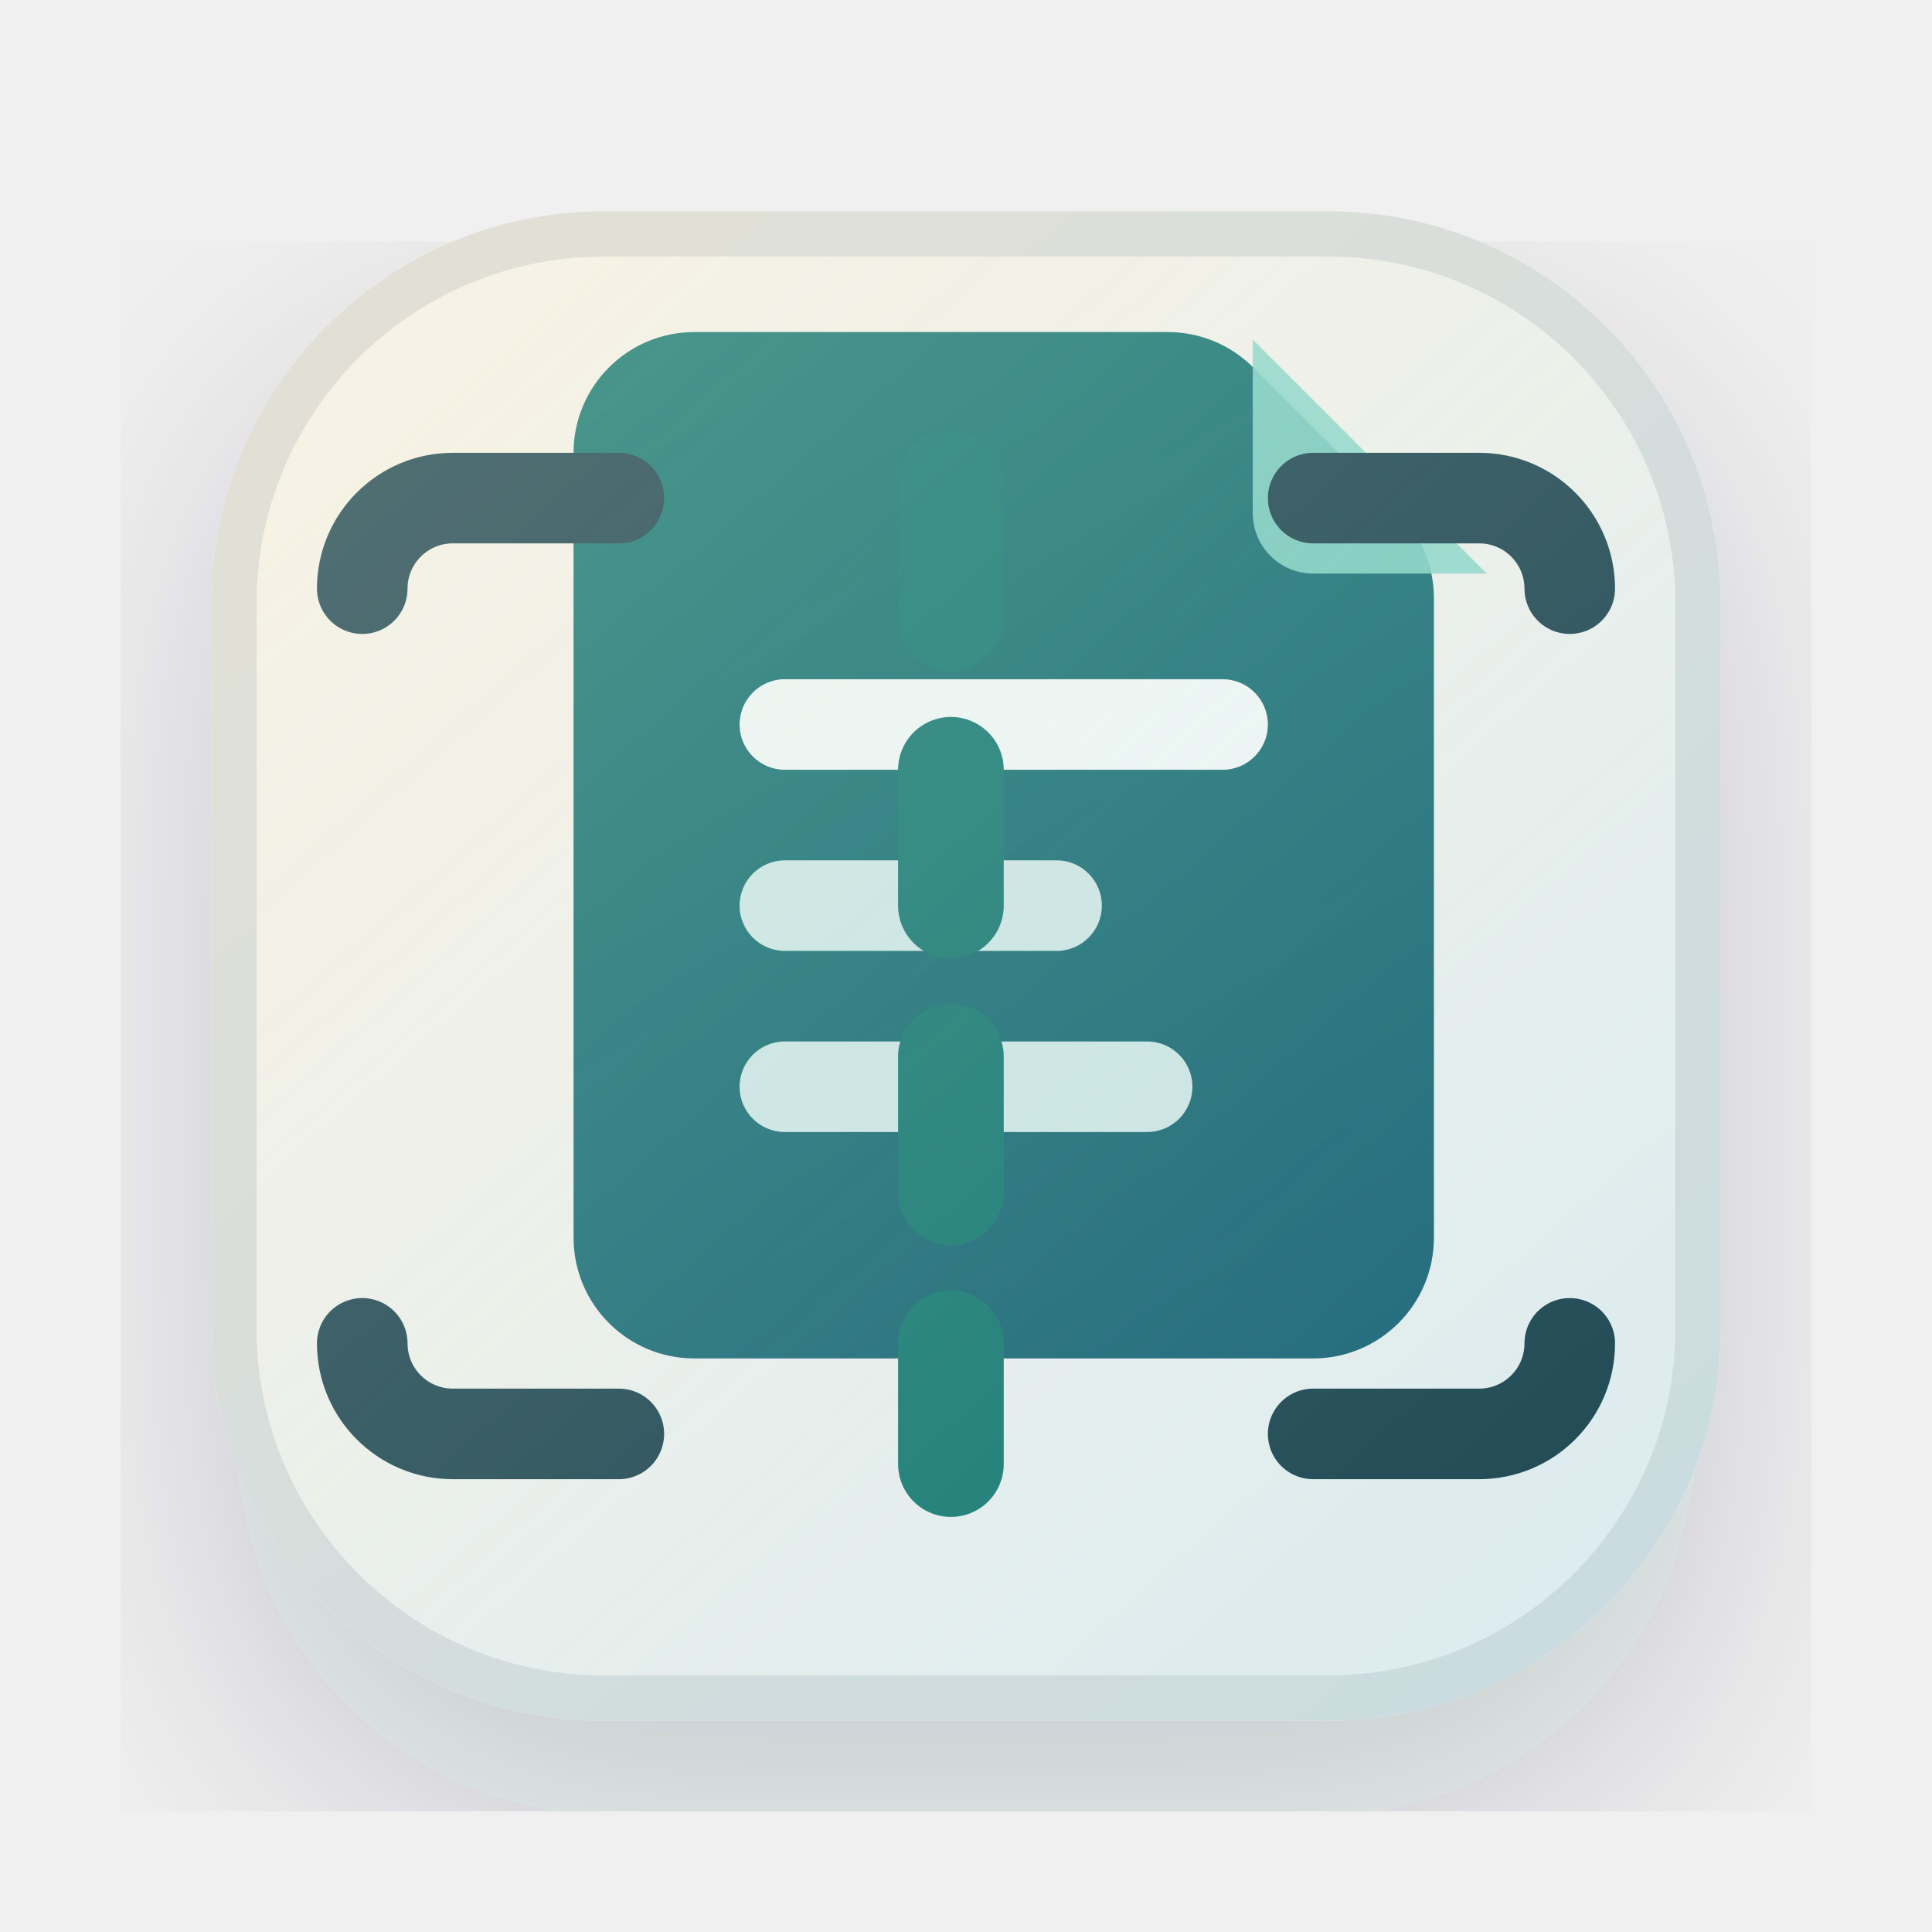
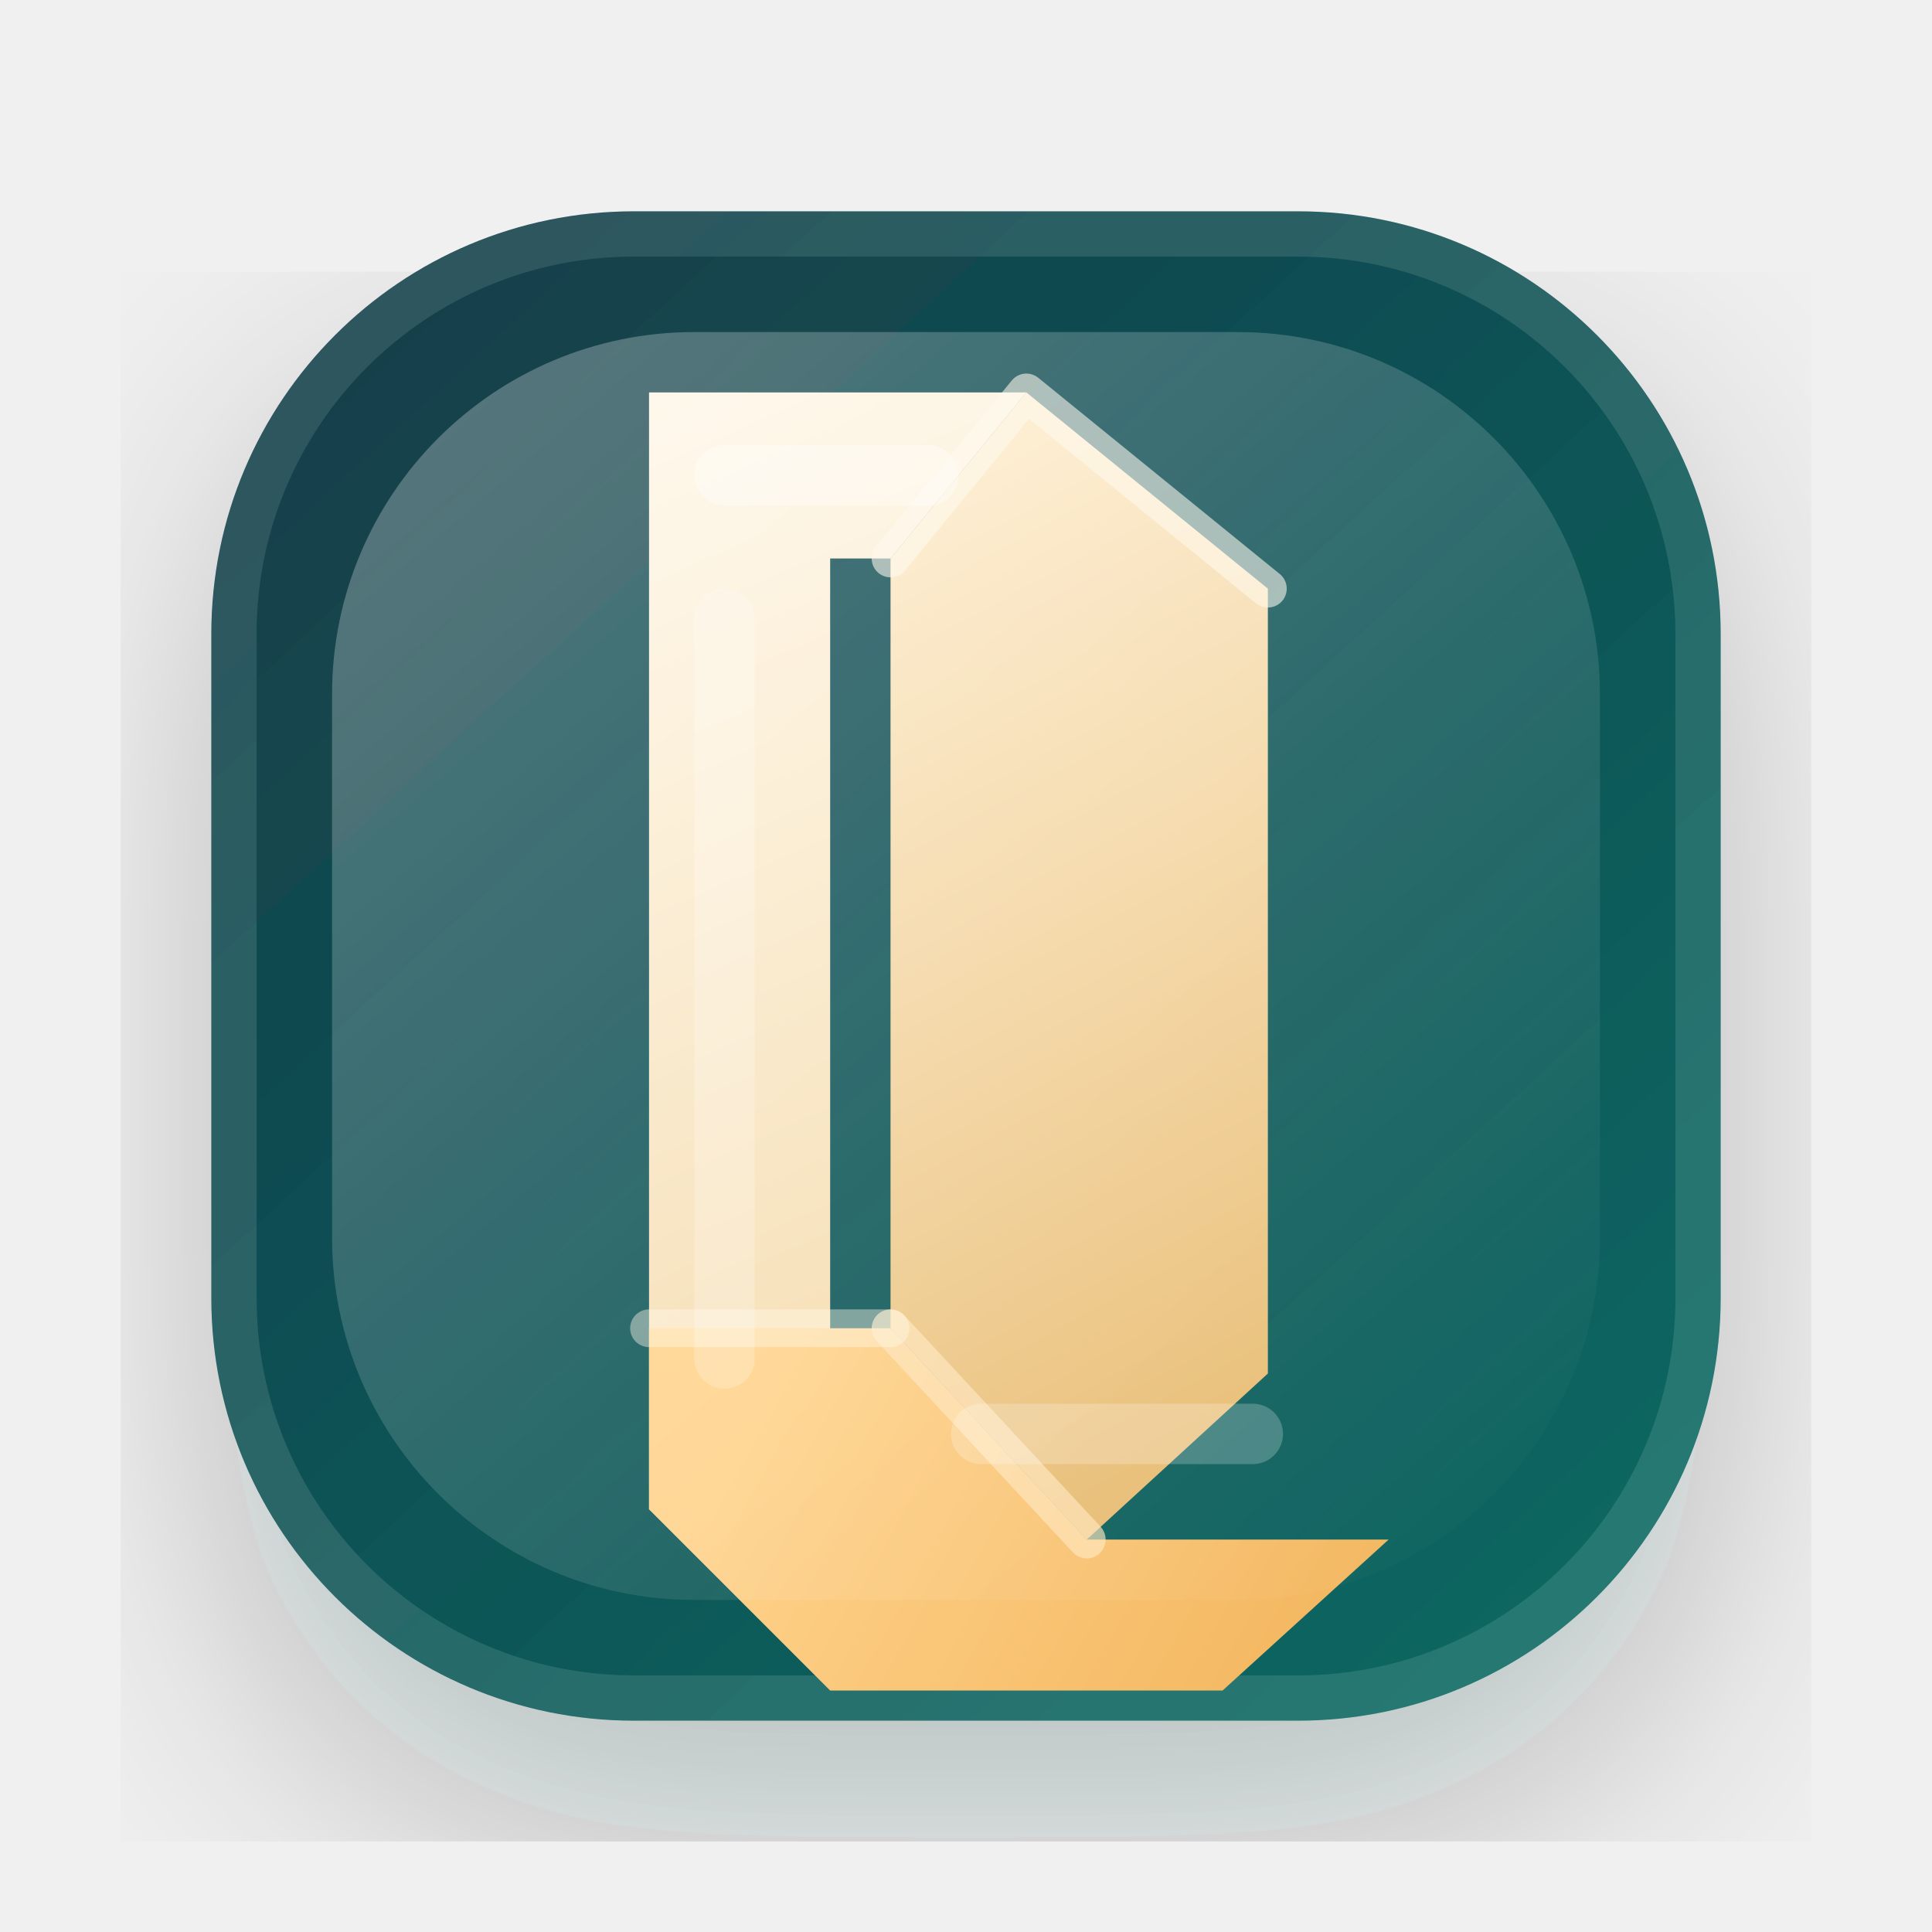
<svg xmlns="http://www.w3.org/2000/svg" width="128" height="128" viewBox="0 0 128 128" fill="none">
  <defs>
-     <linearGradient id="bg" x1="18" y1="10" x2="112" y2="118" gradientUnits="userSpaceOnUse">
-       <stop offset="0" stop-color="#F7F1E3" />
-       <stop offset="1" stop-color="#D7EAF0" />
+     <linearGradient id="bg" x1="18" y1="14" x2="110" y2="114" gradientUnits="userSpaceOnUse">
+       <stop offset="0" stop-color="#143C48" />
+       <stop offset="1" stop-color="#0A6A63" />
    </linearGradient>
-     <linearGradient id="ink" x1="42" y1="24" x2="89" y2="104" gradientUnits="userSpaceOnUse">
-       <stop offset="0" stop-color="#0F766E" />
-       <stop offset="1" stop-color="#155E75" />
+     <linearGradient id="paperA" x1="42" y1="22" x2="73" y2="92" gradientUnits="userSpaceOnUse">
+       <stop offset="0" stop-color="#FFF8EA" />
+       <stop offset="1" stop-color="#F4D9A8" />
    </linearGradient>
-     <linearGradient id="glow" x1="30" y1="22" x2="104" y2="106" gradientUnits="userSpaceOnUse">
-       <stop offset="0" stop-color="#FFF7E5" stop-opacity="0.9" />
-       <stop offset="1" stop-color="#FFFFFF" stop-opacity="0.15" />
+     <linearGradient id="paperB" x1="58" y1="35" x2="88" y2="91" gradientUnits="userSpaceOnUse">
+       <stop offset="0" stop-color="#FCE8C5" />
+       <stop offset="1" stop-color="#E8BD74" />
    </linearGradient>
-     <filter id="shadow" x="8" y="8" width="112" height="112" filterUnits="userSpaceOnUse" color-interpolation-filters="sRGB">
-       <feDropShadow dx="0" dy="8" stdDeviation="10" flood-color="#13313A" flood-opacity="0.18" />
+     <linearGradient id="paperC" x1="55" y1="83" x2="96" y2="106" gradientUnits="userSpaceOnUse">
+       <stop offset="0" stop-color="#FFD38C" />
+       <stop offset="1" stop-color="#F2B35A" />
+     </linearGradient>
+     <linearGradient id="glow" x1="31" y1="22" x2="97" y2="99" gradientUnits="userSpaceOnUse">
+       <stop offset="0" stop-color="#FFFFFF" stop-opacity="0.28" />
+       <stop offset="1" stop-color="#FFFFFF" stop-opacity="0.02" />
+     </linearGradient>
+     <filter id="shadow" x="8" y="10" width="112" height="112" filterUnits="userSpaceOnUse" color-interpolation-filters="sRGB">
+       <feDropShadow dx="0" dy="8" stdDeviation="10" flood-color="#08212A" flood-opacity="0.24" />
    </filter>
  </defs>
  <g filter="url(#shadow)">
-     <rect x="14" y="14" width="100" height="100" rx="26" fill="url(#bg)" />
-     <rect x="15.5" y="15.5" width="97" height="97" rx="24.5" stroke="#16303A" stroke-opacity="0.08" stroke-width="3" />
+     <rect x="14" y="14" width="100" height="100" rx="28" fill="url(#bg)" />
+     <rect x="15.5" y="15.5" width="97" height="97" rx="26.5" stroke="#E9FFF8" stroke-opacity="0.12" stroke-width="3" />
  </g>
-   <path d="M38 30C38 25.582 41.582 22 46 22H77.373C79.494 22 81.529 22.843 83.029 24.343L92.657 33.971C94.157 35.471 95 37.506 95 39.627V82C95 86.418 91.418 90 87 90H46C41.582 90 38 86.418 38 82V30Z" fill="url(#ink)" />
-   <path d="M83 22.5V34C83 36.209 84.791 38 87 38H98.5" fill="#82D3C6" fill-opacity="0.88" />
-   <rect x="49" y="45" width="35" height="6" rx="3" fill="#F4FBFA" fill-opacity="0.95" />
-   <rect x="49" y="57" width="24" height="6" rx="3" fill="#D9F1EE" fill-opacity="0.9" />
-   <rect x="49" y="69" width="30" height="6" rx="3" fill="#D9F1EE" fill-opacity="0.9" />
-   <path d="M63 32V97" stroke="#0F766E" stroke-width="7" stroke-linecap="round" stroke-dasharray="9 10" />
-   <path d="M24 39C24 35.686 26.686 33 30 33H41" stroke="#17424D" stroke-width="6" stroke-linecap="round" />
-   <path d="M104 39C104 35.686 101.314 33 98 33H87" stroke="#17424D" stroke-width="6" stroke-linecap="round" />
-   <path d="M24 89C24 92.314 26.686 95 30 95H41" stroke="#17424D" stroke-width="6" stroke-linecap="round" />
-   <path d="M104 89C104 92.314 101.314 95 98 95H87" stroke="#17424D" stroke-width="6" stroke-linecap="round" />
-   <rect x="17" y="17" width="94" height="94" rx="23" fill="url(#glow)" fill-opacity="0.28" />
+   <path d="M43 26H68L59 37H55V88L43 100V26Z" fill="url(#paperA)" />
+   <path d="M68 26L84 39V91L72 102L59 88V37L68 26Z" fill="url(#paperB)" />
+   <path d="M43 88H59L72 102H92L81 112H55L43 100V88Z" fill="url(#paperC)" />
+   <path d="M59 37L68 26L84 39" stroke="#FFF8EA" stroke-opacity="0.58" stroke-width="2.5" stroke-linecap="round" stroke-linejoin="round" />
+   <path d="M59 88L72 102" stroke="#FFE7BE" stroke-opacity="0.65" stroke-width="2.5" stroke-linecap="round" stroke-linejoin="round" />
+   <path d="M43 88H59" stroke="#FFF7E6" stroke-opacity="0.42" stroke-width="2.5" stroke-linecap="round" />
+   <path d="M48 31.5H61.5" stroke="#FFFFFF" stroke-opacity="0.34" stroke-width="4" stroke-linecap="round" />
+   <path d="M48 41V90" stroke="#FFFFFF" stroke-opacity="0.23" stroke-width="4" stroke-linecap="round" />
+   <path d="M65 95H83" stroke="#FFFFFF" stroke-opacity="0.22" stroke-width="4" stroke-linecap="round" />
+   <rect x="22" y="22" width="84" height="84" rx="24" fill="url(#glow)" />
</svg>
